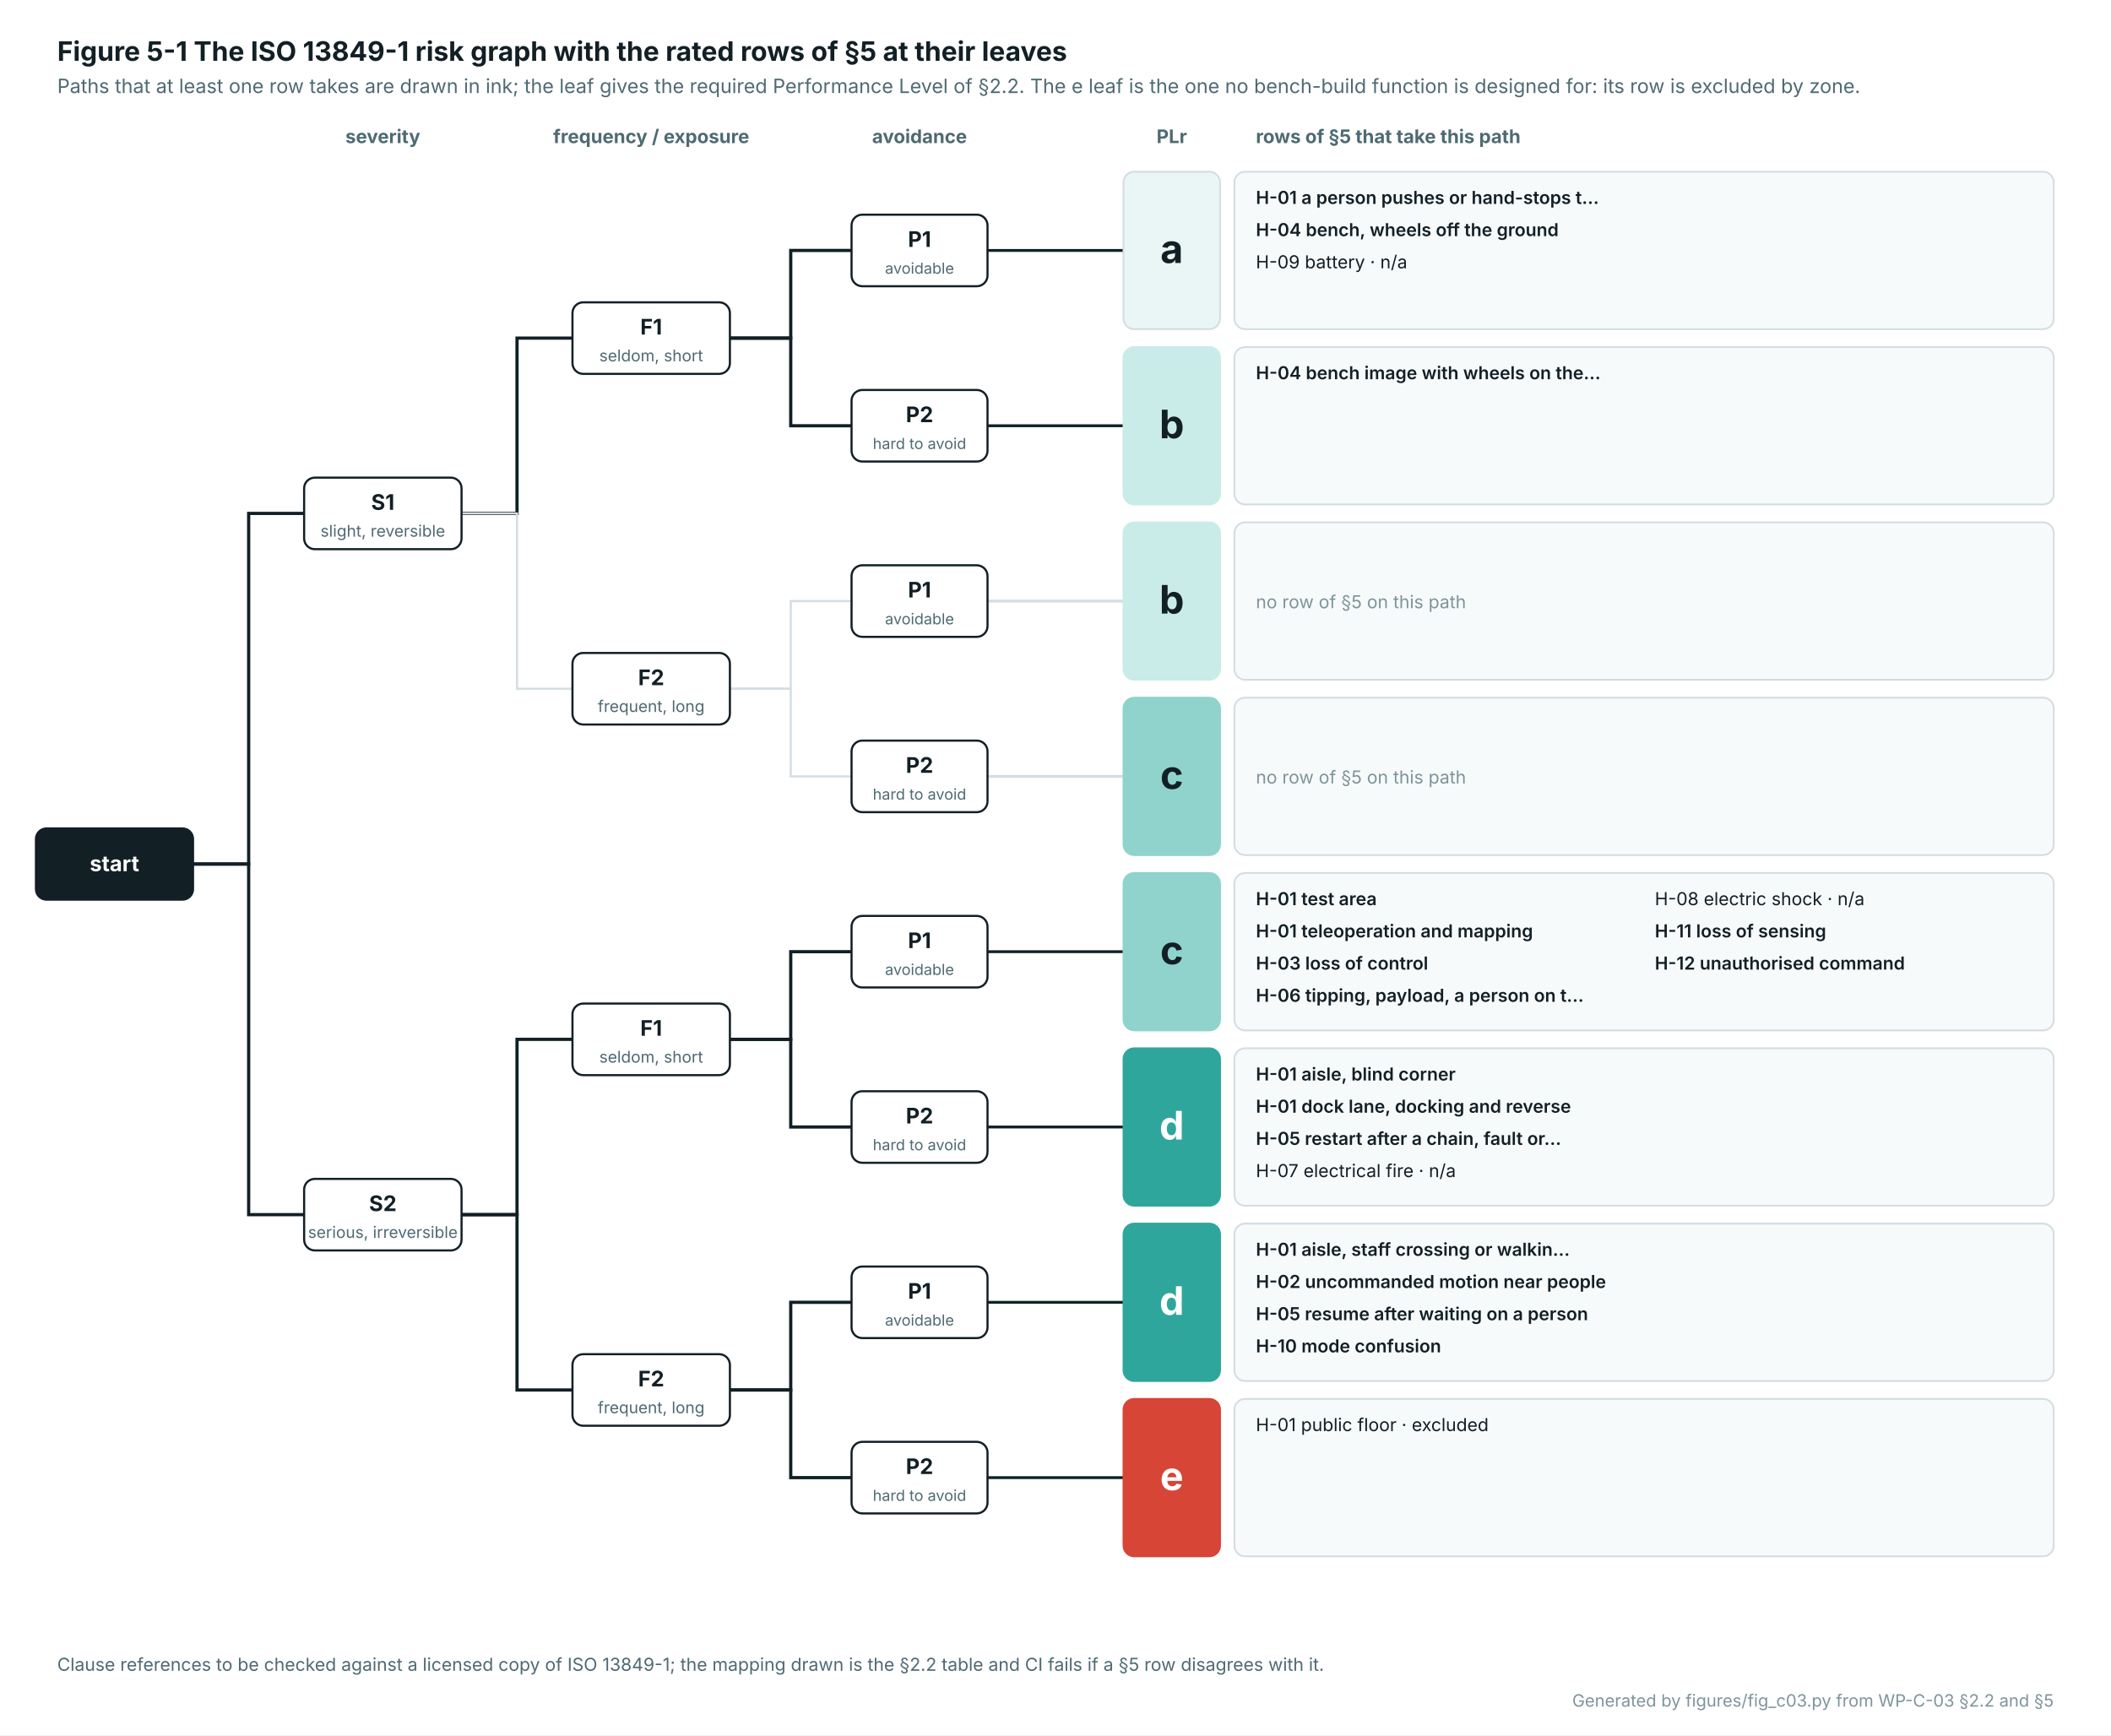
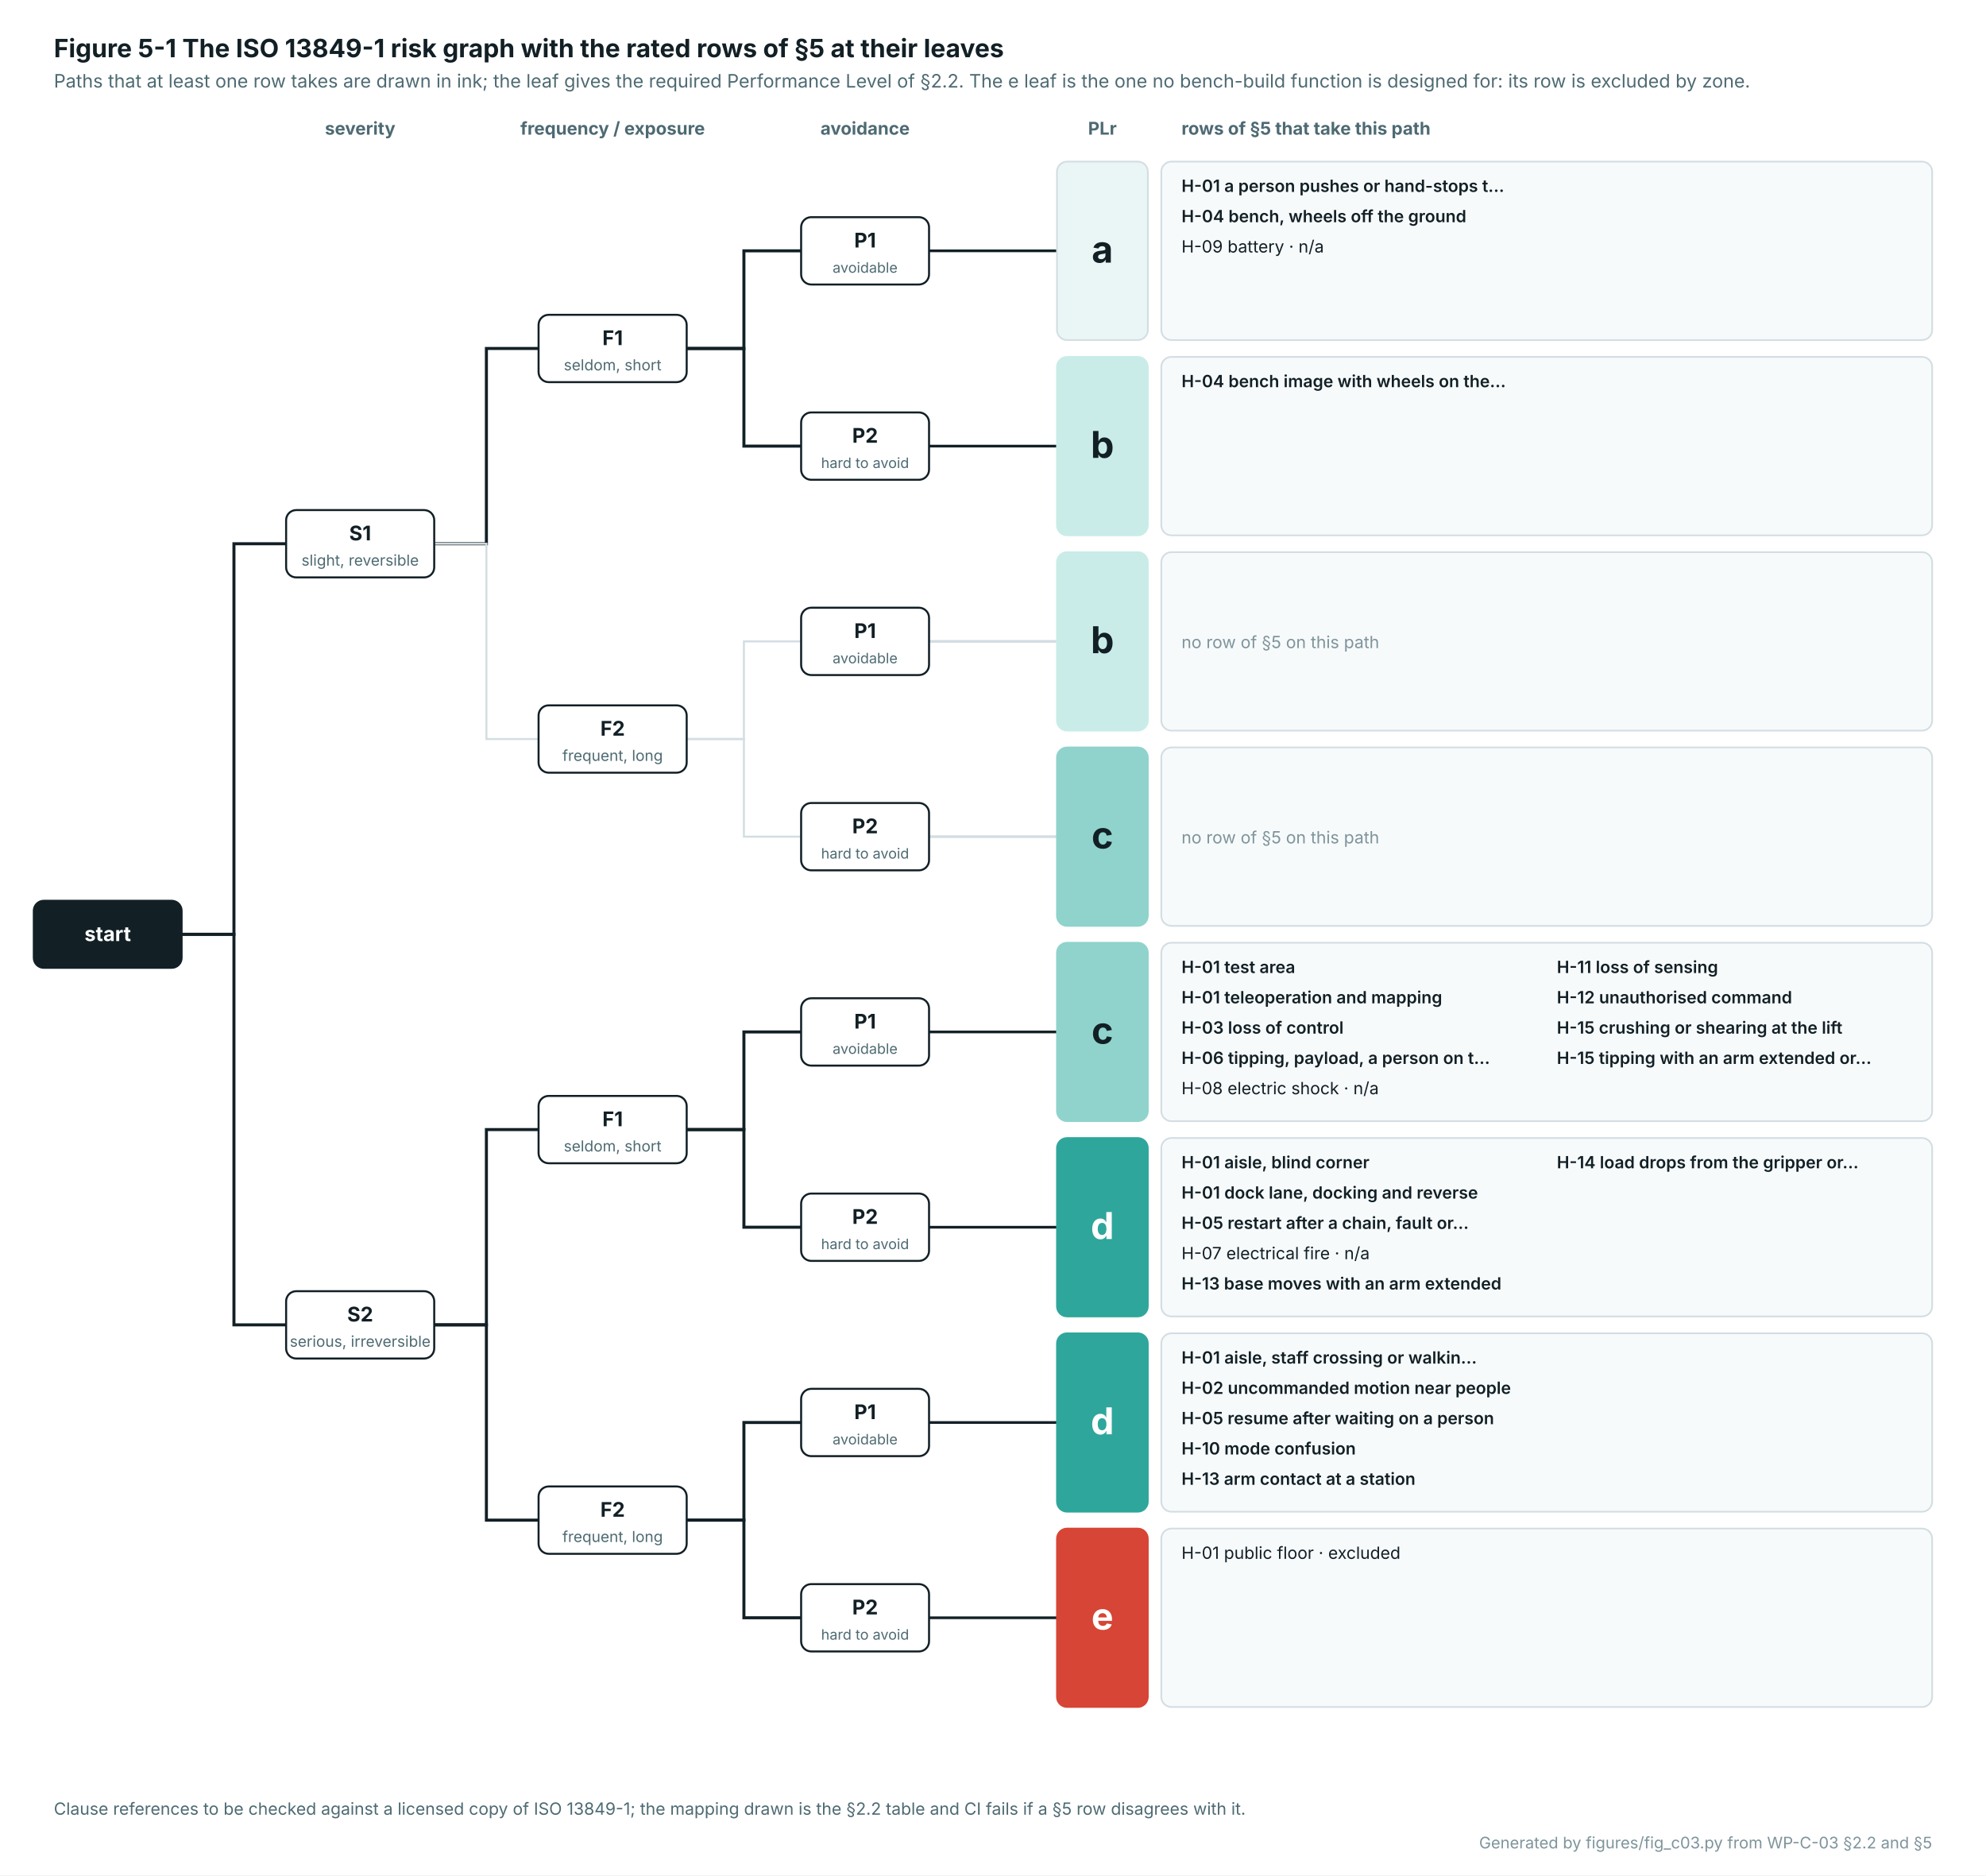
- <svg xmlns="http://www.w3.org/2000/svg" width="1180" height="970" viewBox="0 0 1180 970" role="img" aria-labelledby="rg-t rg-d">
+ <svg xmlns="http://www.w3.org/2000/svg" width="1180" height="1114" viewBox="0 0 1180 1114" role="img" aria-labelledby="rg-t rg-d">
  <defs>
    <pattern id="rg-hatch" patternUnits="userSpaceOnUse" width="8" height="8" patternTransform="rotate(45)">
      <line x1="0" y1="0" x2="0" y2="8" stroke="#7E949B" stroke-width="1" />
    </pattern>
  </defs>
-   <rect x="0" y="0" width="1180" height="970" fill="#FFFFFF" />
+   <rect x="0" y="0" width="1180" height="1114" fill="#FFFFFF" />
  <text x="32.0" y="34.0" font-family="Inter, 'Segoe UI', 'Helvetica Neue', Helvetica, Arial, sans-serif" font-size="15" font-weight="700" fill="#122026" text-anchor="start">Figure 5-1  The ISO 13849-1 risk graph with the rated rows of §5 at their leaves</text>
  <text x="32.0" y="52.0" font-family="Inter, 'Segoe UI', 'Helvetica Neue', Helvetica, Arial, sans-serif" font-size="11" font-weight="400" fill="#4E6A73" text-anchor="start">Paths that at least one row takes are drawn in ink; the leaf gives the required Performance Level of §2.2. The e leaf is the one no bench-build function is designed for: its row is excluded by zone.</text>
-   <path d="M108.0,483.0 L139.0,483.0 L139.0,287.0 L170.0,287.0" fill="none" stroke="#122026" stroke-width="1.8" />
-   <path d="M258.0,287.0 L289.0,287.0 L289.0,189.0 L320.0,189.0" fill="none" stroke="#122026" stroke-width="1.8" />
-   <path d="M408.0,189.0 L442.0,189.0 L442.0,140.0 L476.0,140.0" fill="none" stroke="#122026" stroke-width="1.8" />
-   <path d="M408.0,189.0 L442.0,189.0 L442.0,238.0 L476.0,238.0" fill="none" stroke="#122026" stroke-width="1.8" />
-   <path d="M258.0,287.0 L289.0,287.0 L289.0,385.0 L320.0,385.0" fill="none" stroke="#D3DDE2" stroke-width="1.2" />
-   <path d="M408.0,385.0 L442.0,385.0 L442.0,336.0 L476.0,336.0" fill="none" stroke="#D3DDE2" stroke-width="1.2" />
-   <path d="M408.0,385.0 L442.0,385.0 L442.0,434.0 L476.0,434.0" fill="none" stroke="#D3DDE2" stroke-width="1.2" />
-   <path d="M108.0,483.0 L139.0,483.0 L139.0,679.0 L170.0,679.0" fill="none" stroke="#122026" stroke-width="1.8" />
-   <path d="M258.0,679.0 L289.0,679.0 L289.0,581.0 L320.0,581.0" fill="none" stroke="#122026" stroke-width="1.8" />
-   <path d="M408.0,581.0 L442.0,581.0 L442.0,532.0 L476.0,532.0" fill="none" stroke="#122026" stroke-width="1.8" />
-   <path d="M408.0,581.0 L442.0,581.0 L442.0,630.0 L476.0,630.0" fill="none" stroke="#122026" stroke-width="1.8" />
-   <path d="M258.0,679.0 L289.0,679.0 L289.0,777.0 L320.0,777.0" fill="none" stroke="#122026" stroke-width="1.8" />
-   <path d="M408.0,777.0 L442.0,777.0 L442.0,728.0 L476.0,728.0" fill="none" stroke="#122026" stroke-width="1.8" />
-   <path d="M408.0,777.0 L442.0,777.0 L442.0,826.0 L476.0,826.0" fill="none" stroke="#122026" stroke-width="1.8" />
-   <line x1="552" y1="140.0" x2="628" y2="140.0" stroke="#122026" stroke-width="1.6" />
-   <line x1="552" y1="238.0" x2="628" y2="238.0" stroke="#122026" stroke-width="1.6" />
-   <line x1="552" y1="336.0" x2="628" y2="336.0" stroke="#D3DDE2" stroke-width="1.6" />
-   <line x1="552" y1="434.0" x2="628" y2="434.0" stroke="#D3DDE2" stroke-width="1.6" />
-   <line x1="552" y1="532.0" x2="628" y2="532.0" stroke="#122026" stroke-width="1.6" />
-   <line x1="552" y1="630.0" x2="628" y2="630.0" stroke="#122026" stroke-width="1.6" />
-   <line x1="552" y1="728.0" x2="628" y2="728.0" stroke="#122026" stroke-width="1.6" />
-   <line x1="552" y1="826.0" x2="628" y2="826.0" stroke="#122026" stroke-width="1.6" />
-   <rect x="20.0" y="463.0" width="88.0" height="40.0" rx="6" fill="#122026" stroke="#122026" stroke-width="1" />
-   <text x="64.0" y="487.0" font-family="Inter, 'Segoe UI', 'Helvetica Neue', Helvetica, Arial, sans-serif" font-size="12" font-weight="700" fill="#FFFFFF" text-anchor="middle">start</text>
-   <rect x="170.0" y="267.0" width="88.0" height="40.0" rx="6" fill="#FFFFFF" stroke="#122026" stroke-width="1.2" />
-   <text x="214.0" y="285.0" font-family="Inter, 'Segoe UI', 'Helvetica Neue', Helvetica, Arial, sans-serif" font-size="12" font-weight="700" fill="#122026" text-anchor="middle">S1</text>
-   <text x="214.0" y="300.0" font-family="Inter, 'Segoe UI', 'Helvetica Neue', Helvetica, Arial, sans-serif" font-size="9" font-weight="400" fill="#4E6A73" text-anchor="middle">slight, reversible</text>
-   <rect x="320.0" y="169.0" width="88.0" height="40.0" rx="6" fill="#FFFFFF" stroke="#122026" stroke-width="1.2" />
-   <text x="364.0" y="187.0" font-family="Inter, 'Segoe UI', 'Helvetica Neue', Helvetica, Arial, sans-serif" font-size="12" font-weight="700" fill="#122026" text-anchor="middle">F1</text>
-   <text x="364.0" y="202.0" font-family="Inter, 'Segoe UI', 'Helvetica Neue', Helvetica, Arial, sans-serif" font-size="9" font-weight="400" fill="#4E6A73" text-anchor="middle">seldom, short</text>
-   <rect x="320.0" y="365.0" width="88.0" height="40.0" rx="6" fill="#FFFFFF" stroke="#122026" stroke-width="1.2" />
-   <text x="364.0" y="383.0" font-family="Inter, 'Segoe UI', 'Helvetica Neue', Helvetica, Arial, sans-serif" font-size="12" font-weight="700" fill="#122026" text-anchor="middle">F2</text>
-   <text x="364.0" y="398.0" font-family="Inter, 'Segoe UI', 'Helvetica Neue', Helvetica, Arial, sans-serif" font-size="9" font-weight="400" fill="#4E6A73" text-anchor="middle">frequent, long</text>
-   <rect x="170.0" y="659.0" width="88.0" height="40.0" rx="6" fill="#FFFFFF" stroke="#122026" stroke-width="1.2" />
-   <text x="214.0" y="677.0" font-family="Inter, 'Segoe UI', 'Helvetica Neue', Helvetica, Arial, sans-serif" font-size="12" font-weight="700" fill="#122026" text-anchor="middle">S2</text>
-   <text x="214.0" y="692.0" font-family="Inter, 'Segoe UI', 'Helvetica Neue', Helvetica, Arial, sans-serif" font-size="9" font-weight="400" fill="#4E6A73" text-anchor="middle">serious, irreversible</text>
-   <rect x="320.0" y="561.0" width="88.0" height="40.0" rx="6" fill="#FFFFFF" stroke="#122026" stroke-width="1.2" />
-   <text x="364.0" y="579.0" font-family="Inter, 'Segoe UI', 'Helvetica Neue', Helvetica, Arial, sans-serif" font-size="12" font-weight="700" fill="#122026" text-anchor="middle">F1</text>
-   <text x="364.0" y="594.0" font-family="Inter, 'Segoe UI', 'Helvetica Neue', Helvetica, Arial, sans-serif" font-size="9" font-weight="400" fill="#4E6A73" text-anchor="middle">seldom, short</text>
-   <rect x="320.0" y="757.0" width="88.0" height="40.0" rx="6" fill="#FFFFFF" stroke="#122026" stroke-width="1.2" />
-   <text x="364.0" y="775.0" font-family="Inter, 'Segoe UI', 'Helvetica Neue', Helvetica, Arial, sans-serif" font-size="12" font-weight="700" fill="#122026" text-anchor="middle">F2</text>
-   <text x="364.0" y="790.0" font-family="Inter, 'Segoe UI', 'Helvetica Neue', Helvetica, Arial, sans-serif" font-size="9" font-weight="400" fill="#4E6A73" text-anchor="middle">frequent, long</text>
-   <rect x="476.0" y="120.0" width="76.0" height="40.0" rx="6" fill="#FFFFFF" stroke="#122026" stroke-width="1.2" />
-   <text x="514.0" y="138.0" font-family="Inter, 'Segoe UI', 'Helvetica Neue', Helvetica, Arial, sans-serif" font-size="12" font-weight="700" fill="#122026" text-anchor="middle">P1</text>
-   <text x="514.0" y="153.0" font-family="Inter, 'Segoe UI', 'Helvetica Neue', Helvetica, Arial, sans-serif" font-size="8.5" font-weight="400" fill="#4E6A73" text-anchor="middle">avoidable</text>
-   <rect x="628.0" y="96.0" width="54.0" height="88.0" rx="6" fill="#EAF6F5" stroke="#D3DDE2" stroke-width="1" />
-   <text x="655.0" y="147.0" font-family="Inter, 'Segoe UI', 'Helvetica Neue', Helvetica, Arial, sans-serif" font-size="22" font-weight="700" fill="#122026" text-anchor="middle">a</text>
-   <rect x="690.0" y="96.0" width="458.0" height="88.0" rx="6" fill="#F7FAFB" stroke="#D3DDE2" stroke-width="1" />
+   <path d="M108.0,555.0 L139.0,555.0 L139.0,323.0 L170.0,323.0" fill="none" stroke="#122026" stroke-width="1.8" />
+   <path d="M258.0,323.0 L289.0,323.0 L289.0,207.0 L320.0,207.0" fill="none" stroke="#122026" stroke-width="1.8" />
+   <path d="M408.0,207.0 L442.0,207.0 L442.0,149.0 L476.0,149.0" fill="none" stroke="#122026" stroke-width="1.8" />
+   <path d="M408.0,207.0 L442.0,207.0 L442.0,265.0 L476.0,265.0" fill="none" stroke="#122026" stroke-width="1.8" />
+   <path d="M258.0,323.0 L289.0,323.0 L289.0,439.0 L320.0,439.0" fill="none" stroke="#D3DDE2" stroke-width="1.2" />
+   <path d="M408.0,439.0 L442.0,439.0 L442.0,381.0 L476.0,381.0" fill="none" stroke="#D3DDE2" stroke-width="1.2" />
+   <path d="M408.0,439.0 L442.0,439.0 L442.0,497.0 L476.0,497.0" fill="none" stroke="#D3DDE2" stroke-width="1.2" />
+   <path d="M108.0,555.0 L139.0,555.0 L139.0,787.0 L170.0,787.0" fill="none" stroke="#122026" stroke-width="1.8" />
+   <path d="M258.0,787.0 L289.0,787.0 L289.0,671.0 L320.0,671.0" fill="none" stroke="#122026" stroke-width="1.8" />
+   <path d="M408.0,671.0 L442.0,671.0 L442.0,613.0 L476.0,613.0" fill="none" stroke="#122026" stroke-width="1.8" />
+   <path d="M408.0,671.0 L442.0,671.0 L442.0,729.0 L476.0,729.0" fill="none" stroke="#122026" stroke-width="1.8" />
+   <path d="M258.0,787.0 L289.0,787.0 L289.0,903.0 L320.0,903.0" fill="none" stroke="#122026" stroke-width="1.8" />
+   <path d="M408.0,903.0 L442.0,903.0 L442.0,845.0 L476.0,845.0" fill="none" stroke="#122026" stroke-width="1.8" />
+   <path d="M408.0,903.0 L442.0,903.0 L442.0,961.0 L476.0,961.0" fill="none" stroke="#122026" stroke-width="1.8" />
+   <line x1="552" y1="149.0" x2="628" y2="149.0" stroke="#122026" stroke-width="1.6" />
+   <line x1="552" y1="265.0" x2="628" y2="265.0" stroke="#122026" stroke-width="1.6" />
+   <line x1="552" y1="381.0" x2="628" y2="381.0" stroke="#D3DDE2" stroke-width="1.6" />
+   <line x1="552" y1="497.0" x2="628" y2="497.0" stroke="#D3DDE2" stroke-width="1.6" />
+   <line x1="552" y1="613.0" x2="628" y2="613.0" stroke="#122026" stroke-width="1.6" />
+   <line x1="552" y1="729.0" x2="628" y2="729.0" stroke="#122026" stroke-width="1.6" />
+   <line x1="552" y1="845.0" x2="628" y2="845.0" stroke="#122026" stroke-width="1.6" />
+   <line x1="552" y1="961.0" x2="628" y2="961.0" stroke="#122026" stroke-width="1.6" />
+   <rect x="20.0" y="535.0" width="88.0" height="40.0" rx="6" fill="#122026" stroke="#122026" stroke-width="1" />
+   <text x="64.0" y="559.0" font-family="Inter, 'Segoe UI', 'Helvetica Neue', Helvetica, Arial, sans-serif" font-size="12" font-weight="700" fill="#FFFFFF" text-anchor="middle">start</text>
+   <rect x="170.0" y="303.0" width="88.0" height="40.0" rx="6" fill="#FFFFFF" stroke="#122026" stroke-width="1.2" />
+   <text x="214.0" y="321.0" font-family="Inter, 'Segoe UI', 'Helvetica Neue', Helvetica, Arial, sans-serif" font-size="12" font-weight="700" fill="#122026" text-anchor="middle">S1</text>
+   <text x="214.0" y="336.0" font-family="Inter, 'Segoe UI', 'Helvetica Neue', Helvetica, Arial, sans-serif" font-size="9" font-weight="400" fill="#4E6A73" text-anchor="middle">slight, reversible</text>
+   <rect x="320.0" y="187.0" width="88.0" height="40.0" rx="6" fill="#FFFFFF" stroke="#122026" stroke-width="1.2" />
+   <text x="364.0" y="205.0" font-family="Inter, 'Segoe UI', 'Helvetica Neue', Helvetica, Arial, sans-serif" font-size="12" font-weight="700" fill="#122026" text-anchor="middle">F1</text>
+   <text x="364.0" y="220.0" font-family="Inter, 'Segoe UI', 'Helvetica Neue', Helvetica, Arial, sans-serif" font-size="9" font-weight="400" fill="#4E6A73" text-anchor="middle">seldom, short</text>
+   <rect x="320.0" y="419.0" width="88.0" height="40.0" rx="6" fill="#FFFFFF" stroke="#122026" stroke-width="1.2" />
+   <text x="364.0" y="437.0" font-family="Inter, 'Segoe UI', 'Helvetica Neue', Helvetica, Arial, sans-serif" font-size="12" font-weight="700" fill="#122026" text-anchor="middle">F2</text>
+   <text x="364.0" y="452.0" font-family="Inter, 'Segoe UI', 'Helvetica Neue', Helvetica, Arial, sans-serif" font-size="9" font-weight="400" fill="#4E6A73" text-anchor="middle">frequent, long</text>
+   <rect x="170.0" y="767.0" width="88.0" height="40.0" rx="6" fill="#FFFFFF" stroke="#122026" stroke-width="1.2" />
+   <text x="214.0" y="785.0" font-family="Inter, 'Segoe UI', 'Helvetica Neue', Helvetica, Arial, sans-serif" font-size="12" font-weight="700" fill="#122026" text-anchor="middle">S2</text>
+   <text x="214.0" y="800.0" font-family="Inter, 'Segoe UI', 'Helvetica Neue', Helvetica, Arial, sans-serif" font-size="9" font-weight="400" fill="#4E6A73" text-anchor="middle">serious, irreversible</text>
+   <rect x="320.0" y="651.0" width="88.0" height="40.0" rx="6" fill="#FFFFFF" stroke="#122026" stroke-width="1.2" />
+   <text x="364.0" y="669.0" font-family="Inter, 'Segoe UI', 'Helvetica Neue', Helvetica, Arial, sans-serif" font-size="12" font-weight="700" fill="#122026" text-anchor="middle">F1</text>
+   <text x="364.0" y="684.0" font-family="Inter, 'Segoe UI', 'Helvetica Neue', Helvetica, Arial, sans-serif" font-size="9" font-weight="400" fill="#4E6A73" text-anchor="middle">seldom, short</text>
+   <rect x="320.0" y="883.0" width="88.0" height="40.0" rx="6" fill="#FFFFFF" stroke="#122026" stroke-width="1.2" />
+   <text x="364.0" y="901.0" font-family="Inter, 'Segoe UI', 'Helvetica Neue', Helvetica, Arial, sans-serif" font-size="12" font-weight="700" fill="#122026" text-anchor="middle">F2</text>
+   <text x="364.0" y="916.0" font-family="Inter, 'Segoe UI', 'Helvetica Neue', Helvetica, Arial, sans-serif" font-size="9" font-weight="400" fill="#4E6A73" text-anchor="middle">frequent, long</text>
+   <rect x="476.0" y="129.0" width="76.0" height="40.0" rx="6" fill="#FFFFFF" stroke="#122026" stroke-width="1.2" />
+   <text x="514.0" y="147.0" font-family="Inter, 'Segoe UI', 'Helvetica Neue', Helvetica, Arial, sans-serif" font-size="12" font-weight="700" fill="#122026" text-anchor="middle">P1</text>
+   <text x="514.0" y="162.0" font-family="Inter, 'Segoe UI', 'Helvetica Neue', Helvetica, Arial, sans-serif" font-size="8.5" font-weight="400" fill="#4E6A73" text-anchor="middle">avoidable</text>
+   <rect x="628.0" y="96.0" width="54.0" height="106.0" rx="6" fill="#EAF6F5" stroke="#D3DDE2" stroke-width="1" />
+   <text x="655.0" y="156.0" font-family="Inter, 'Segoe UI', 'Helvetica Neue', Helvetica, Arial, sans-serif" font-size="22" font-weight="700" fill="#122026" text-anchor="middle">a</text>
+   <rect x="690.0" y="96.0" width="458.0" height="106.0" rx="6" fill="#F7FAFB" stroke="#D3DDE2" stroke-width="1" />
  <text x="702.0" y="114.0" font-family="Inter, 'Segoe UI', 'Helvetica Neue', Helvetica, Arial, sans-serif" font-size="10" font-weight="600" fill="#122026" text-anchor="start">H-01 a person pushes or hand-stops t…</text>
  <text x="702.0" y="132.0" font-family="Inter, 'Segoe UI', 'Helvetica Neue', Helvetica, Arial, sans-serif" font-size="10" font-weight="600" fill="#122026" text-anchor="start">H-04 bench, wheels off the ground</text>
  <text x="702.0" y="150.0" font-family="Inter, 'Segoe UI', 'Helvetica Neue', Helvetica, Arial, sans-serif" font-size="10" font-weight="400" fill="#122026" text-anchor="start">H-09 battery · n/a</text>
-   <rect x="476.0" y="218.0" width="76.0" height="40.0" rx="6" fill="#FFFFFF" stroke="#122026" stroke-width="1.2" />
-   <text x="514.0" y="236.0" font-family="Inter, 'Segoe UI', 'Helvetica Neue', Helvetica, Arial, sans-serif" font-size="12" font-weight="700" fill="#122026" text-anchor="middle">P2</text>
-   <text x="514.0" y="251.0" font-family="Inter, 'Segoe UI', 'Helvetica Neue', Helvetica, Arial, sans-serif" font-size="8.5" font-weight="400" fill="#4E6A73" text-anchor="middle">hard to avoid</text>
-   <rect x="628.0" y="194.0" width="54.0" height="88.0" rx="6" fill="#C9ECE8" stroke="#C9ECE8" stroke-width="1" />
-   <text x="655.0" y="245.0" font-family="Inter, 'Segoe UI', 'Helvetica Neue', Helvetica, Arial, sans-serif" font-size="22" font-weight="700" fill="#122026" text-anchor="middle">b</text>
-   <rect x="690.0" y="194.0" width="458.0" height="88.0" rx="6" fill="#F7FAFB" stroke="#D3DDE2" stroke-width="1" />
-   <text x="702.0" y="212.0" font-family="Inter, 'Segoe UI', 'Helvetica Neue', Helvetica, Arial, sans-serif" font-size="10" font-weight="600" fill="#122026" text-anchor="start">H-04 bench image with wheels on the…</text>
-   <rect x="476.0" y="316.0" width="76.0" height="40.0" rx="6" fill="#FFFFFF" stroke="#122026" stroke-width="1.2" />
-   <text x="514.0" y="334.0" font-family="Inter, 'Segoe UI', 'Helvetica Neue', Helvetica, Arial, sans-serif" font-size="12" font-weight="700" fill="#122026" text-anchor="middle">P1</text>
-   <text x="514.0" y="349.0" font-family="Inter, 'Segoe UI', 'Helvetica Neue', Helvetica, Arial, sans-serif" font-size="8.5" font-weight="400" fill="#4E6A73" text-anchor="middle">avoidable</text>
-   <rect x="628.0" y="292.0" width="54.0" height="88.0" rx="6" fill="#C9ECE8" stroke="#C9ECE8" stroke-width="1" />
-   <text x="655.0" y="343.0" font-family="Inter, 'Segoe UI', 'Helvetica Neue', Helvetica, Arial, sans-serif" font-size="22" font-weight="700" fill="#122026" text-anchor="middle">b</text>
-   <rect x="690.0" y="292.0" width="458.0" height="88.0" rx="6" fill="#F7FAFB" stroke="#D3DDE2" stroke-width="1" />
-   <text x="702.0" y="340.0" font-family="Inter, 'Segoe UI', 'Helvetica Neue', Helvetica, Arial, sans-serif" font-size="10" font-weight="400" fill="#7E949B" text-anchor="start">no row of §5 on this path</text>
-   <rect x="476.0" y="414.0" width="76.0" height="40.0" rx="6" fill="#FFFFFF" stroke="#122026" stroke-width="1.2" />
-   <text x="514.0" y="432.0" font-family="Inter, 'Segoe UI', 'Helvetica Neue', Helvetica, Arial, sans-serif" font-size="12" font-weight="700" fill="#122026" text-anchor="middle">P2</text>
-   <text x="514.0" y="447.0" font-family="Inter, 'Segoe UI', 'Helvetica Neue', Helvetica, Arial, sans-serif" font-size="8.5" font-weight="400" fill="#4E6A73" text-anchor="middle">hard to avoid</text>
-   <rect x="628.0" y="390.0" width="54.0" height="88.0" rx="6" fill="#8FD3CC" stroke="#8FD3CC" stroke-width="1" />
-   <text x="655.0" y="441.0" font-family="Inter, 'Segoe UI', 'Helvetica Neue', Helvetica, Arial, sans-serif" font-size="22" font-weight="700" fill="#122026" text-anchor="middle">c</text>
-   <rect x="690.0" y="390.0" width="458.0" height="88.0" rx="6" fill="#F7FAFB" stroke="#D3DDE2" stroke-width="1" />
-   <text x="702.0" y="438.0" font-family="Inter, 'Segoe UI', 'Helvetica Neue', Helvetica, Arial, sans-serif" font-size="10" font-weight="400" fill="#7E949B" text-anchor="start">no row of §5 on this path</text>
-   <rect x="476.0" y="512.0" width="76.0" height="40.0" rx="6" fill="#FFFFFF" stroke="#122026" stroke-width="1.2" />
-   <text x="514.0" y="530.0" font-family="Inter, 'Segoe UI', 'Helvetica Neue', Helvetica, Arial, sans-serif" font-size="12" font-weight="700" fill="#122026" text-anchor="middle">P1</text>
-   <text x="514.0" y="545.0" font-family="Inter, 'Segoe UI', 'Helvetica Neue', Helvetica, Arial, sans-serif" font-size="8.5" font-weight="400" fill="#4E6A73" text-anchor="middle">avoidable</text>
-   <rect x="628.0" y="488.0" width="54.0" height="88.0" rx="6" fill="#8FD3CC" stroke="#8FD3CC" stroke-width="1" />
-   <text x="655.0" y="539.0" font-family="Inter, 'Segoe UI', 'Helvetica Neue', Helvetica, Arial, sans-serif" font-size="22" font-weight="700" fill="#122026" text-anchor="middle">c</text>
-   <rect x="690.0" y="488.0" width="458.0" height="88.0" rx="6" fill="#F7FAFB" stroke="#D3DDE2" stroke-width="1" />
-   <text x="702.0" y="506.0" font-family="Inter, 'Segoe UI', 'Helvetica Neue', Helvetica, Arial, sans-serif" font-size="10" font-weight="600" fill="#122026" text-anchor="start">H-01 test area</text>
-   <text x="702.0" y="524.0" font-family="Inter, 'Segoe UI', 'Helvetica Neue', Helvetica, Arial, sans-serif" font-size="10" font-weight="600" fill="#122026" text-anchor="start">H-01 teleoperation and mapping</text>
-   <text x="702.0" y="542.0" font-family="Inter, 'Segoe UI', 'Helvetica Neue', Helvetica, Arial, sans-serif" font-size="10" font-weight="600" fill="#122026" text-anchor="start">H-03 loss of control</text>
-   <text x="702.0" y="560.0" font-family="Inter, 'Segoe UI', 'Helvetica Neue', Helvetica, Arial, sans-serif" font-size="10" font-weight="600" fill="#122026" text-anchor="start">H-06 tipping, payload, a person on t…</text>
-   <text x="925.0" y="506.0" font-family="Inter, 'Segoe UI', 'Helvetica Neue', Helvetica, Arial, sans-serif" font-size="10" font-weight="400" fill="#122026" text-anchor="start">H-08 electric shock · n/a</text>
-   <text x="925.0" y="524.0" font-family="Inter, 'Segoe UI', 'Helvetica Neue', Helvetica, Arial, sans-serif" font-size="10" font-weight="600" fill="#122026" text-anchor="start">H-11 loss of sensing</text>
-   <text x="925.0" y="542.0" font-family="Inter, 'Segoe UI', 'Helvetica Neue', Helvetica, Arial, sans-serif" font-size="10" font-weight="600" fill="#122026" text-anchor="start">H-12 unauthorised command</text>
-   <rect x="476.0" y="610.0" width="76.0" height="40.0" rx="6" fill="#FFFFFF" stroke="#122026" stroke-width="1.2" />
-   <text x="514.0" y="628.0" font-family="Inter, 'Segoe UI', 'Helvetica Neue', Helvetica, Arial, sans-serif" font-size="12" font-weight="700" fill="#122026" text-anchor="middle">P2</text>
-   <text x="514.0" y="643.0" font-family="Inter, 'Segoe UI', 'Helvetica Neue', Helvetica, Arial, sans-serif" font-size="8.5" font-weight="400" fill="#4E6A73" text-anchor="middle">hard to avoid</text>
-   <rect x="628.0" y="586.0" width="54.0" height="88.0" rx="6" fill="#2FA69C" stroke="#2FA69C" stroke-width="1" />
-   <text x="655.0" y="637.0" font-family="Inter, 'Segoe UI', 'Helvetica Neue', Helvetica, Arial, sans-serif" font-size="22" font-weight="700" fill="#FFFFFF" text-anchor="middle">d</text>
-   <rect x="690.0" y="586.0" width="458.0" height="88.0" rx="6" fill="#F7FAFB" stroke="#D3DDE2" stroke-width="1" />
-   <text x="702.0" y="604.0" font-family="Inter, 'Segoe UI', 'Helvetica Neue', Helvetica, Arial, sans-serif" font-size="10" font-weight="600" fill="#122026" text-anchor="start">H-01 aisle, blind corner</text>
-   <text x="702.0" y="622.0" font-family="Inter, 'Segoe UI', 'Helvetica Neue', Helvetica, Arial, sans-serif" font-size="10" font-weight="600" fill="#122026" text-anchor="start">H-01 dock lane, docking and reverse</text>
-   <text x="702.0" y="640.0" font-family="Inter, 'Segoe UI', 'Helvetica Neue', Helvetica, Arial, sans-serif" font-size="10" font-weight="600" fill="#122026" text-anchor="start">H-05 restart after a chain, fault or…</text>
-   <text x="702.0" y="658.0" font-family="Inter, 'Segoe UI', 'Helvetica Neue', Helvetica, Arial, sans-serif" font-size="10" font-weight="400" fill="#122026" text-anchor="start">H-07 electrical fire · n/a</text>
-   <rect x="476.0" y="708.0" width="76.0" height="40.0" rx="6" fill="#FFFFFF" stroke="#122026" stroke-width="1.2" />
-   <text x="514.0" y="726.0" font-family="Inter, 'Segoe UI', 'Helvetica Neue', Helvetica, Arial, sans-serif" font-size="12" font-weight="700" fill="#122026" text-anchor="middle">P1</text>
-   <text x="514.0" y="741.0" font-family="Inter, 'Segoe UI', 'Helvetica Neue', Helvetica, Arial, sans-serif" font-size="8.5" font-weight="400" fill="#4E6A73" text-anchor="middle">avoidable</text>
-   <rect x="628.0" y="684.0" width="54.0" height="88.0" rx="6" fill="#2FA69C" stroke="#2FA69C" stroke-width="1" />
-   <text x="655.0" y="735.0" font-family="Inter, 'Segoe UI', 'Helvetica Neue', Helvetica, Arial, sans-serif" font-size="22" font-weight="700" fill="#FFFFFF" text-anchor="middle">d</text>
-   <rect x="690.0" y="684.0" width="458.0" height="88.0" rx="6" fill="#F7FAFB" stroke="#D3DDE2" stroke-width="1" />
-   <text x="702.0" y="702.0" font-family="Inter, 'Segoe UI', 'Helvetica Neue', Helvetica, Arial, sans-serif" font-size="10" font-weight="600" fill="#122026" text-anchor="start">H-01 aisle, staff crossing or walkin…</text>
-   <text x="702.0" y="720.0" font-family="Inter, 'Segoe UI', 'Helvetica Neue', Helvetica, Arial, sans-serif" font-size="10" font-weight="600" fill="#122026" text-anchor="start">H-02 uncommanded motion near people</text>
-   <text x="702.0" y="738.0" font-family="Inter, 'Segoe UI', 'Helvetica Neue', Helvetica, Arial, sans-serif" font-size="10" font-weight="600" fill="#122026" text-anchor="start">H-05 resume after waiting on a person</text>
-   <text x="702.0" y="756.0" font-family="Inter, 'Segoe UI', 'Helvetica Neue', Helvetica, Arial, sans-serif" font-size="10" font-weight="600" fill="#122026" text-anchor="start">H-10 mode confusion</text>
-   <rect x="476.0" y="806.0" width="76.0" height="40.0" rx="6" fill="#FFFFFF" stroke="#122026" stroke-width="1.2" />
-   <text x="514.0" y="824.0" font-family="Inter, 'Segoe UI', 'Helvetica Neue', Helvetica, Arial, sans-serif" font-size="12" font-weight="700" fill="#122026" text-anchor="middle">P2</text>
-   <text x="514.0" y="839.0" font-family="Inter, 'Segoe UI', 'Helvetica Neue', Helvetica, Arial, sans-serif" font-size="8.5" font-weight="400" fill="#4E6A73" text-anchor="middle">hard to avoid</text>
-   <rect x="628.0" y="782.0" width="54.0" height="88.0" rx="6" fill="#D64535" stroke="#D64535" stroke-width="1" />
-   <text x="655.0" y="833.0" font-family="Inter, 'Segoe UI', 'Helvetica Neue', Helvetica, Arial, sans-serif" font-size="22" font-weight="700" fill="#FFFFFF" text-anchor="middle">e</text>
-   <rect x="690.0" y="782.0" width="458.0" height="88.0" rx="6" fill="#F7FAFB" stroke="#D3DDE2" stroke-width="1" />
-   <text x="702.0" y="800.0" font-family="Inter, 'Segoe UI', 'Helvetica Neue', Helvetica, Arial, sans-serif" font-size="10" font-weight="400" fill="#122026" text-anchor="start">H-01 public floor · excluded</text>
+   <rect x="476.0" y="245.0" width="76.0" height="40.0" rx="6" fill="#FFFFFF" stroke="#122026" stroke-width="1.2" />
+   <text x="514.0" y="263.0" font-family="Inter, 'Segoe UI', 'Helvetica Neue', Helvetica, Arial, sans-serif" font-size="12" font-weight="700" fill="#122026" text-anchor="middle">P2</text>
+   <text x="514.0" y="278.0" font-family="Inter, 'Segoe UI', 'Helvetica Neue', Helvetica, Arial, sans-serif" font-size="8.5" font-weight="400" fill="#4E6A73" text-anchor="middle">hard to avoid</text>
+   <rect x="628.0" y="212.0" width="54.0" height="106.0" rx="6" fill="#C9ECE8" stroke="#C9ECE8" stroke-width="1" />
+   <text x="655.0" y="272.0" font-family="Inter, 'Segoe UI', 'Helvetica Neue', Helvetica, Arial, sans-serif" font-size="22" font-weight="700" fill="#122026" text-anchor="middle">b</text>
+   <rect x="690.0" y="212.0" width="458.0" height="106.0" rx="6" fill="#F7FAFB" stroke="#D3DDE2" stroke-width="1" />
+   <text x="702.0" y="230.0" font-family="Inter, 'Segoe UI', 'Helvetica Neue', Helvetica, Arial, sans-serif" font-size="10" font-weight="600" fill="#122026" text-anchor="start">H-04 bench image with wheels on the…</text>
+   <rect x="476.0" y="361.0" width="76.0" height="40.0" rx="6" fill="#FFFFFF" stroke="#122026" stroke-width="1.2" />
+   <text x="514.0" y="379.0" font-family="Inter, 'Segoe UI', 'Helvetica Neue', Helvetica, Arial, sans-serif" font-size="12" font-weight="700" fill="#122026" text-anchor="middle">P1</text>
+   <text x="514.0" y="394.0" font-family="Inter, 'Segoe UI', 'Helvetica Neue', Helvetica, Arial, sans-serif" font-size="8.5" font-weight="400" fill="#4E6A73" text-anchor="middle">avoidable</text>
+   <rect x="628.0" y="328.0" width="54.0" height="106.0" rx="6" fill="#C9ECE8" stroke="#C9ECE8" stroke-width="1" />
+   <text x="655.0" y="388.0" font-family="Inter, 'Segoe UI', 'Helvetica Neue', Helvetica, Arial, sans-serif" font-size="22" font-weight="700" fill="#122026" text-anchor="middle">b</text>
+   <rect x="690.0" y="328.0" width="458.0" height="106.0" rx="6" fill="#F7FAFB" stroke="#D3DDE2" stroke-width="1" />
+   <text x="702.0" y="385.0" font-family="Inter, 'Segoe UI', 'Helvetica Neue', Helvetica, Arial, sans-serif" font-size="10" font-weight="400" fill="#7E949B" text-anchor="start">no row of §5 on this path</text>
+   <rect x="476.0" y="477.0" width="76.0" height="40.0" rx="6" fill="#FFFFFF" stroke="#122026" stroke-width="1.2" />
+   <text x="514.0" y="495.0" font-family="Inter, 'Segoe UI', 'Helvetica Neue', Helvetica, Arial, sans-serif" font-size="12" font-weight="700" fill="#122026" text-anchor="middle">P2</text>
+   <text x="514.0" y="510.0" font-family="Inter, 'Segoe UI', 'Helvetica Neue', Helvetica, Arial, sans-serif" font-size="8.5" font-weight="400" fill="#4E6A73" text-anchor="middle">hard to avoid</text>
+   <rect x="628.0" y="444.0" width="54.0" height="106.0" rx="6" fill="#8FD3CC" stroke="#8FD3CC" stroke-width="1" />
+   <text x="655.0" y="504.0" font-family="Inter, 'Segoe UI', 'Helvetica Neue', Helvetica, Arial, sans-serif" font-size="22" font-weight="700" fill="#122026" text-anchor="middle">c</text>
+   <rect x="690.0" y="444.0" width="458.0" height="106.0" rx="6" fill="#F7FAFB" stroke="#D3DDE2" stroke-width="1" />
+   <text x="702.0" y="501.0" font-family="Inter, 'Segoe UI', 'Helvetica Neue', Helvetica, Arial, sans-serif" font-size="10" font-weight="400" fill="#7E949B" text-anchor="start">no row of §5 on this path</text>
+   <rect x="476.0" y="593.0" width="76.0" height="40.0" rx="6" fill="#FFFFFF" stroke="#122026" stroke-width="1.2" />
+   <text x="514.0" y="611.0" font-family="Inter, 'Segoe UI', 'Helvetica Neue', Helvetica, Arial, sans-serif" font-size="12" font-weight="700" fill="#122026" text-anchor="middle">P1</text>
+   <text x="514.0" y="626.0" font-family="Inter, 'Segoe UI', 'Helvetica Neue', Helvetica, Arial, sans-serif" font-size="8.5" font-weight="400" fill="#4E6A73" text-anchor="middle">avoidable</text>
+   <rect x="628.0" y="560.0" width="54.0" height="106.0" rx="6" fill="#8FD3CC" stroke="#8FD3CC" stroke-width="1" />
+   <text x="655.0" y="620.0" font-family="Inter, 'Segoe UI', 'Helvetica Neue', Helvetica, Arial, sans-serif" font-size="22" font-weight="700" fill="#122026" text-anchor="middle">c</text>
+   <rect x="690.0" y="560.0" width="458.0" height="106.0" rx="6" fill="#F7FAFB" stroke="#D3DDE2" stroke-width="1" />
+   <text x="702.0" y="578.0" font-family="Inter, 'Segoe UI', 'Helvetica Neue', Helvetica, Arial, sans-serif" font-size="10" font-weight="600" fill="#122026" text-anchor="start">H-01 test area</text>
+   <text x="702.0" y="596.0" font-family="Inter, 'Segoe UI', 'Helvetica Neue', Helvetica, Arial, sans-serif" font-size="10" font-weight="600" fill="#122026" text-anchor="start">H-01 teleoperation and mapping</text>
+   <text x="702.0" y="614.0" font-family="Inter, 'Segoe UI', 'Helvetica Neue', Helvetica, Arial, sans-serif" font-size="10" font-weight="600" fill="#122026" text-anchor="start">H-03 loss of control</text>
+   <text x="702.0" y="632.0" font-family="Inter, 'Segoe UI', 'Helvetica Neue', Helvetica, Arial, sans-serif" font-size="10" font-weight="600" fill="#122026" text-anchor="start">H-06 tipping, payload, a person on t…</text>
+   <text x="702.0" y="650.0" font-family="Inter, 'Segoe UI', 'Helvetica Neue', Helvetica, Arial, sans-serif" font-size="10" font-weight="400" fill="#122026" text-anchor="start">H-08 electric shock · n/a</text>
+   <text x="925.0" y="578.0" font-family="Inter, 'Segoe UI', 'Helvetica Neue', Helvetica, Arial, sans-serif" font-size="10" font-weight="600" fill="#122026" text-anchor="start">H-11 loss of sensing</text>
+   <text x="925.0" y="596.0" font-family="Inter, 'Segoe UI', 'Helvetica Neue', Helvetica, Arial, sans-serif" font-size="10" font-weight="600" fill="#122026" text-anchor="start">H-12 unauthorised command</text>
+   <text x="925.0" y="614.0" font-family="Inter, 'Segoe UI', 'Helvetica Neue', Helvetica, Arial, sans-serif" font-size="10" font-weight="600" fill="#122026" text-anchor="start">H-15 crushing or shearing at the lift</text>
+   <text x="925.0" y="632.0" font-family="Inter, 'Segoe UI', 'Helvetica Neue', Helvetica, Arial, sans-serif" font-size="10" font-weight="600" fill="#122026" text-anchor="start">H-15 tipping with an arm extended or…</text>
+   <rect x="476.0" y="709.0" width="76.0" height="40.0" rx="6" fill="#FFFFFF" stroke="#122026" stroke-width="1.2" />
+   <text x="514.0" y="727.0" font-family="Inter, 'Segoe UI', 'Helvetica Neue', Helvetica, Arial, sans-serif" font-size="12" font-weight="700" fill="#122026" text-anchor="middle">P2</text>
+   <text x="514.0" y="742.0" font-family="Inter, 'Segoe UI', 'Helvetica Neue', Helvetica, Arial, sans-serif" font-size="8.5" font-weight="400" fill="#4E6A73" text-anchor="middle">hard to avoid</text>
+   <rect x="628.0" y="676.0" width="54.0" height="106.0" rx="6" fill="#2FA69C" stroke="#2FA69C" stroke-width="1" />
+   <text x="655.0" y="736.0" font-family="Inter, 'Segoe UI', 'Helvetica Neue', Helvetica, Arial, sans-serif" font-size="22" font-weight="700" fill="#FFFFFF" text-anchor="middle">d</text>
+   <rect x="690.0" y="676.0" width="458.0" height="106.0" rx="6" fill="#F7FAFB" stroke="#D3DDE2" stroke-width="1" />
+   <text x="702.0" y="694.0" font-family="Inter, 'Segoe UI', 'Helvetica Neue', Helvetica, Arial, sans-serif" font-size="10" font-weight="600" fill="#122026" text-anchor="start">H-01 aisle, blind corner</text>
+   <text x="702.0" y="712.0" font-family="Inter, 'Segoe UI', 'Helvetica Neue', Helvetica, Arial, sans-serif" font-size="10" font-weight="600" fill="#122026" text-anchor="start">H-01 dock lane, docking and reverse</text>
+   <text x="702.0" y="730.0" font-family="Inter, 'Segoe UI', 'Helvetica Neue', Helvetica, Arial, sans-serif" font-size="10" font-weight="600" fill="#122026" text-anchor="start">H-05 restart after a chain, fault or…</text>
+   <text x="702.0" y="748.0" font-family="Inter, 'Segoe UI', 'Helvetica Neue', Helvetica, Arial, sans-serif" font-size="10" font-weight="400" fill="#122026" text-anchor="start">H-07 electrical fire · n/a</text>
+   <text x="702.0" y="766.0" font-family="Inter, 'Segoe UI', 'Helvetica Neue', Helvetica, Arial, sans-serif" font-size="10" font-weight="600" fill="#122026" text-anchor="start">H-13 base moves with an arm extended</text>
+   <text x="925.0" y="694.0" font-family="Inter, 'Segoe UI', 'Helvetica Neue', Helvetica, Arial, sans-serif" font-size="10" font-weight="600" fill="#122026" text-anchor="start">H-14 load drops from the gripper or…</text>
+   <rect x="476.0" y="825.0" width="76.0" height="40.0" rx="6" fill="#FFFFFF" stroke="#122026" stroke-width="1.2" />
+   <text x="514.0" y="843.0" font-family="Inter, 'Segoe UI', 'Helvetica Neue', Helvetica, Arial, sans-serif" font-size="12" font-weight="700" fill="#122026" text-anchor="middle">P1</text>
+   <text x="514.0" y="858.0" font-family="Inter, 'Segoe UI', 'Helvetica Neue', Helvetica, Arial, sans-serif" font-size="8.5" font-weight="400" fill="#4E6A73" text-anchor="middle">avoidable</text>
+   <rect x="628.0" y="792.0" width="54.0" height="106.0" rx="6" fill="#2FA69C" stroke="#2FA69C" stroke-width="1" />
+   <text x="655.0" y="852.0" font-family="Inter, 'Segoe UI', 'Helvetica Neue', Helvetica, Arial, sans-serif" font-size="22" font-weight="700" fill="#FFFFFF" text-anchor="middle">d</text>
+   <rect x="690.0" y="792.0" width="458.0" height="106.0" rx="6" fill="#F7FAFB" stroke="#D3DDE2" stroke-width="1" />
+   <text x="702.0" y="810.0" font-family="Inter, 'Segoe UI', 'Helvetica Neue', Helvetica, Arial, sans-serif" font-size="10" font-weight="600" fill="#122026" text-anchor="start">H-01 aisle, staff crossing or walkin…</text>
+   <text x="702.0" y="828.0" font-family="Inter, 'Segoe UI', 'Helvetica Neue', Helvetica, Arial, sans-serif" font-size="10" font-weight="600" fill="#122026" text-anchor="start">H-02 uncommanded motion near people</text>
+   <text x="702.0" y="846.0" font-family="Inter, 'Segoe UI', 'Helvetica Neue', Helvetica, Arial, sans-serif" font-size="10" font-weight="600" fill="#122026" text-anchor="start">H-05 resume after waiting on a person</text>
+   <text x="702.0" y="864.0" font-family="Inter, 'Segoe UI', 'Helvetica Neue', Helvetica, Arial, sans-serif" font-size="10" font-weight="600" fill="#122026" text-anchor="start">H-10 mode confusion</text>
+   <text x="702.0" y="882.0" font-family="Inter, 'Segoe UI', 'Helvetica Neue', Helvetica, Arial, sans-serif" font-size="10" font-weight="600" fill="#122026" text-anchor="start">H-13 arm contact at a station</text>
+   <rect x="476.0" y="941.0" width="76.0" height="40.0" rx="6" fill="#FFFFFF" stroke="#122026" stroke-width="1.2" />
+   <text x="514.0" y="959.0" font-family="Inter, 'Segoe UI', 'Helvetica Neue', Helvetica, Arial, sans-serif" font-size="12" font-weight="700" fill="#122026" text-anchor="middle">P2</text>
+   <text x="514.0" y="974.0" font-family="Inter, 'Segoe UI', 'Helvetica Neue', Helvetica, Arial, sans-serif" font-size="8.5" font-weight="400" fill="#4E6A73" text-anchor="middle">hard to avoid</text>
+   <rect x="628.0" y="908.0" width="54.0" height="106.0" rx="6" fill="#D64535" stroke="#D64535" stroke-width="1" />
+   <text x="655.0" y="968.0" font-family="Inter, 'Segoe UI', 'Helvetica Neue', Helvetica, Arial, sans-serif" font-size="22" font-weight="700" fill="#FFFFFF" text-anchor="middle">e</text>
+   <rect x="690.0" y="908.0" width="458.0" height="106.0" rx="6" fill="#F7FAFB" stroke="#D3DDE2" stroke-width="1" />
+   <text x="702.0" y="926.0" font-family="Inter, 'Segoe UI', 'Helvetica Neue', Helvetica, Arial, sans-serif" font-size="10" font-weight="400" fill="#122026" text-anchor="start">H-01 public floor · excluded</text>
  <text x="214.0" y="80.0" font-family="Inter, 'Segoe UI', 'Helvetica Neue', Helvetica, Arial, sans-serif" font-size="10.5" font-weight="700" fill="#4E6A73" text-anchor="middle">severity</text>
  <text x="364.0" y="80.0" font-family="Inter, 'Segoe UI', 'Helvetica Neue', Helvetica, Arial, sans-serif" font-size="10.5" font-weight="700" fill="#4E6A73" text-anchor="middle">frequency / exposure</text>
  <text x="514.0" y="80.0" font-family="Inter, 'Segoe UI', 'Helvetica Neue', Helvetica, Arial, sans-serif" font-size="10.5" font-weight="700" fill="#4E6A73" text-anchor="middle">avoidance</text>
  <text x="655.0" y="80.0" font-family="Inter, 'Segoe UI', 'Helvetica Neue', Helvetica, Arial, sans-serif" font-size="10.5" font-weight="700" fill="#4E6A73" text-anchor="middle">PLr</text>
  <text x="702.0" y="80.0" font-family="Inter, 'Segoe UI', 'Helvetica Neue', Helvetica, Arial, sans-serif" font-size="10.5" font-weight="700" fill="#4E6A73" text-anchor="start">rows of §5 that take this path</text>
-   <text x="32.0" y="934.0" font-family="Inter, 'Segoe UI', 'Helvetica Neue', Helvetica, Arial, sans-serif" font-size="10" font-weight="400" fill="#4E6A73" text-anchor="start">Clause references to be checked against a licensed copy of ISO 13849-1; the mapping drawn is the §2.2 table and CI fails if a §5 row disagrees with it.</text>
-   <text x="1148.0" y="954.0" font-family="Inter, 'Segoe UI', 'Helvetica Neue', Helvetica, Arial, sans-serif" font-size="9.5" font-weight="400" fill="#7E949B" text-anchor="end">Generated by figures/fig_c03.py from WP-C-03 §2.2 and §5</text>
+   <text x="32.0" y="1078.0" font-family="Inter, 'Segoe UI', 'Helvetica Neue', Helvetica, Arial, sans-serif" font-size="10" font-weight="400" fill="#4E6A73" text-anchor="start">Clause references to be checked against a licensed copy of ISO 13849-1; the mapping drawn is the §2.2 table and CI fails if a §5 row disagrees with it.</text>
+   <text x="1148.0" y="1098.0" font-family="Inter, 'Segoe UI', 'Helvetica Neue', Helvetica, Arial, sans-serif" font-size="9.5" font-weight="400" fill="#7E949B" text-anchor="end">Generated by figures/fig_c03.py from WP-C-03 §2.2 and §5</text>
</svg>
